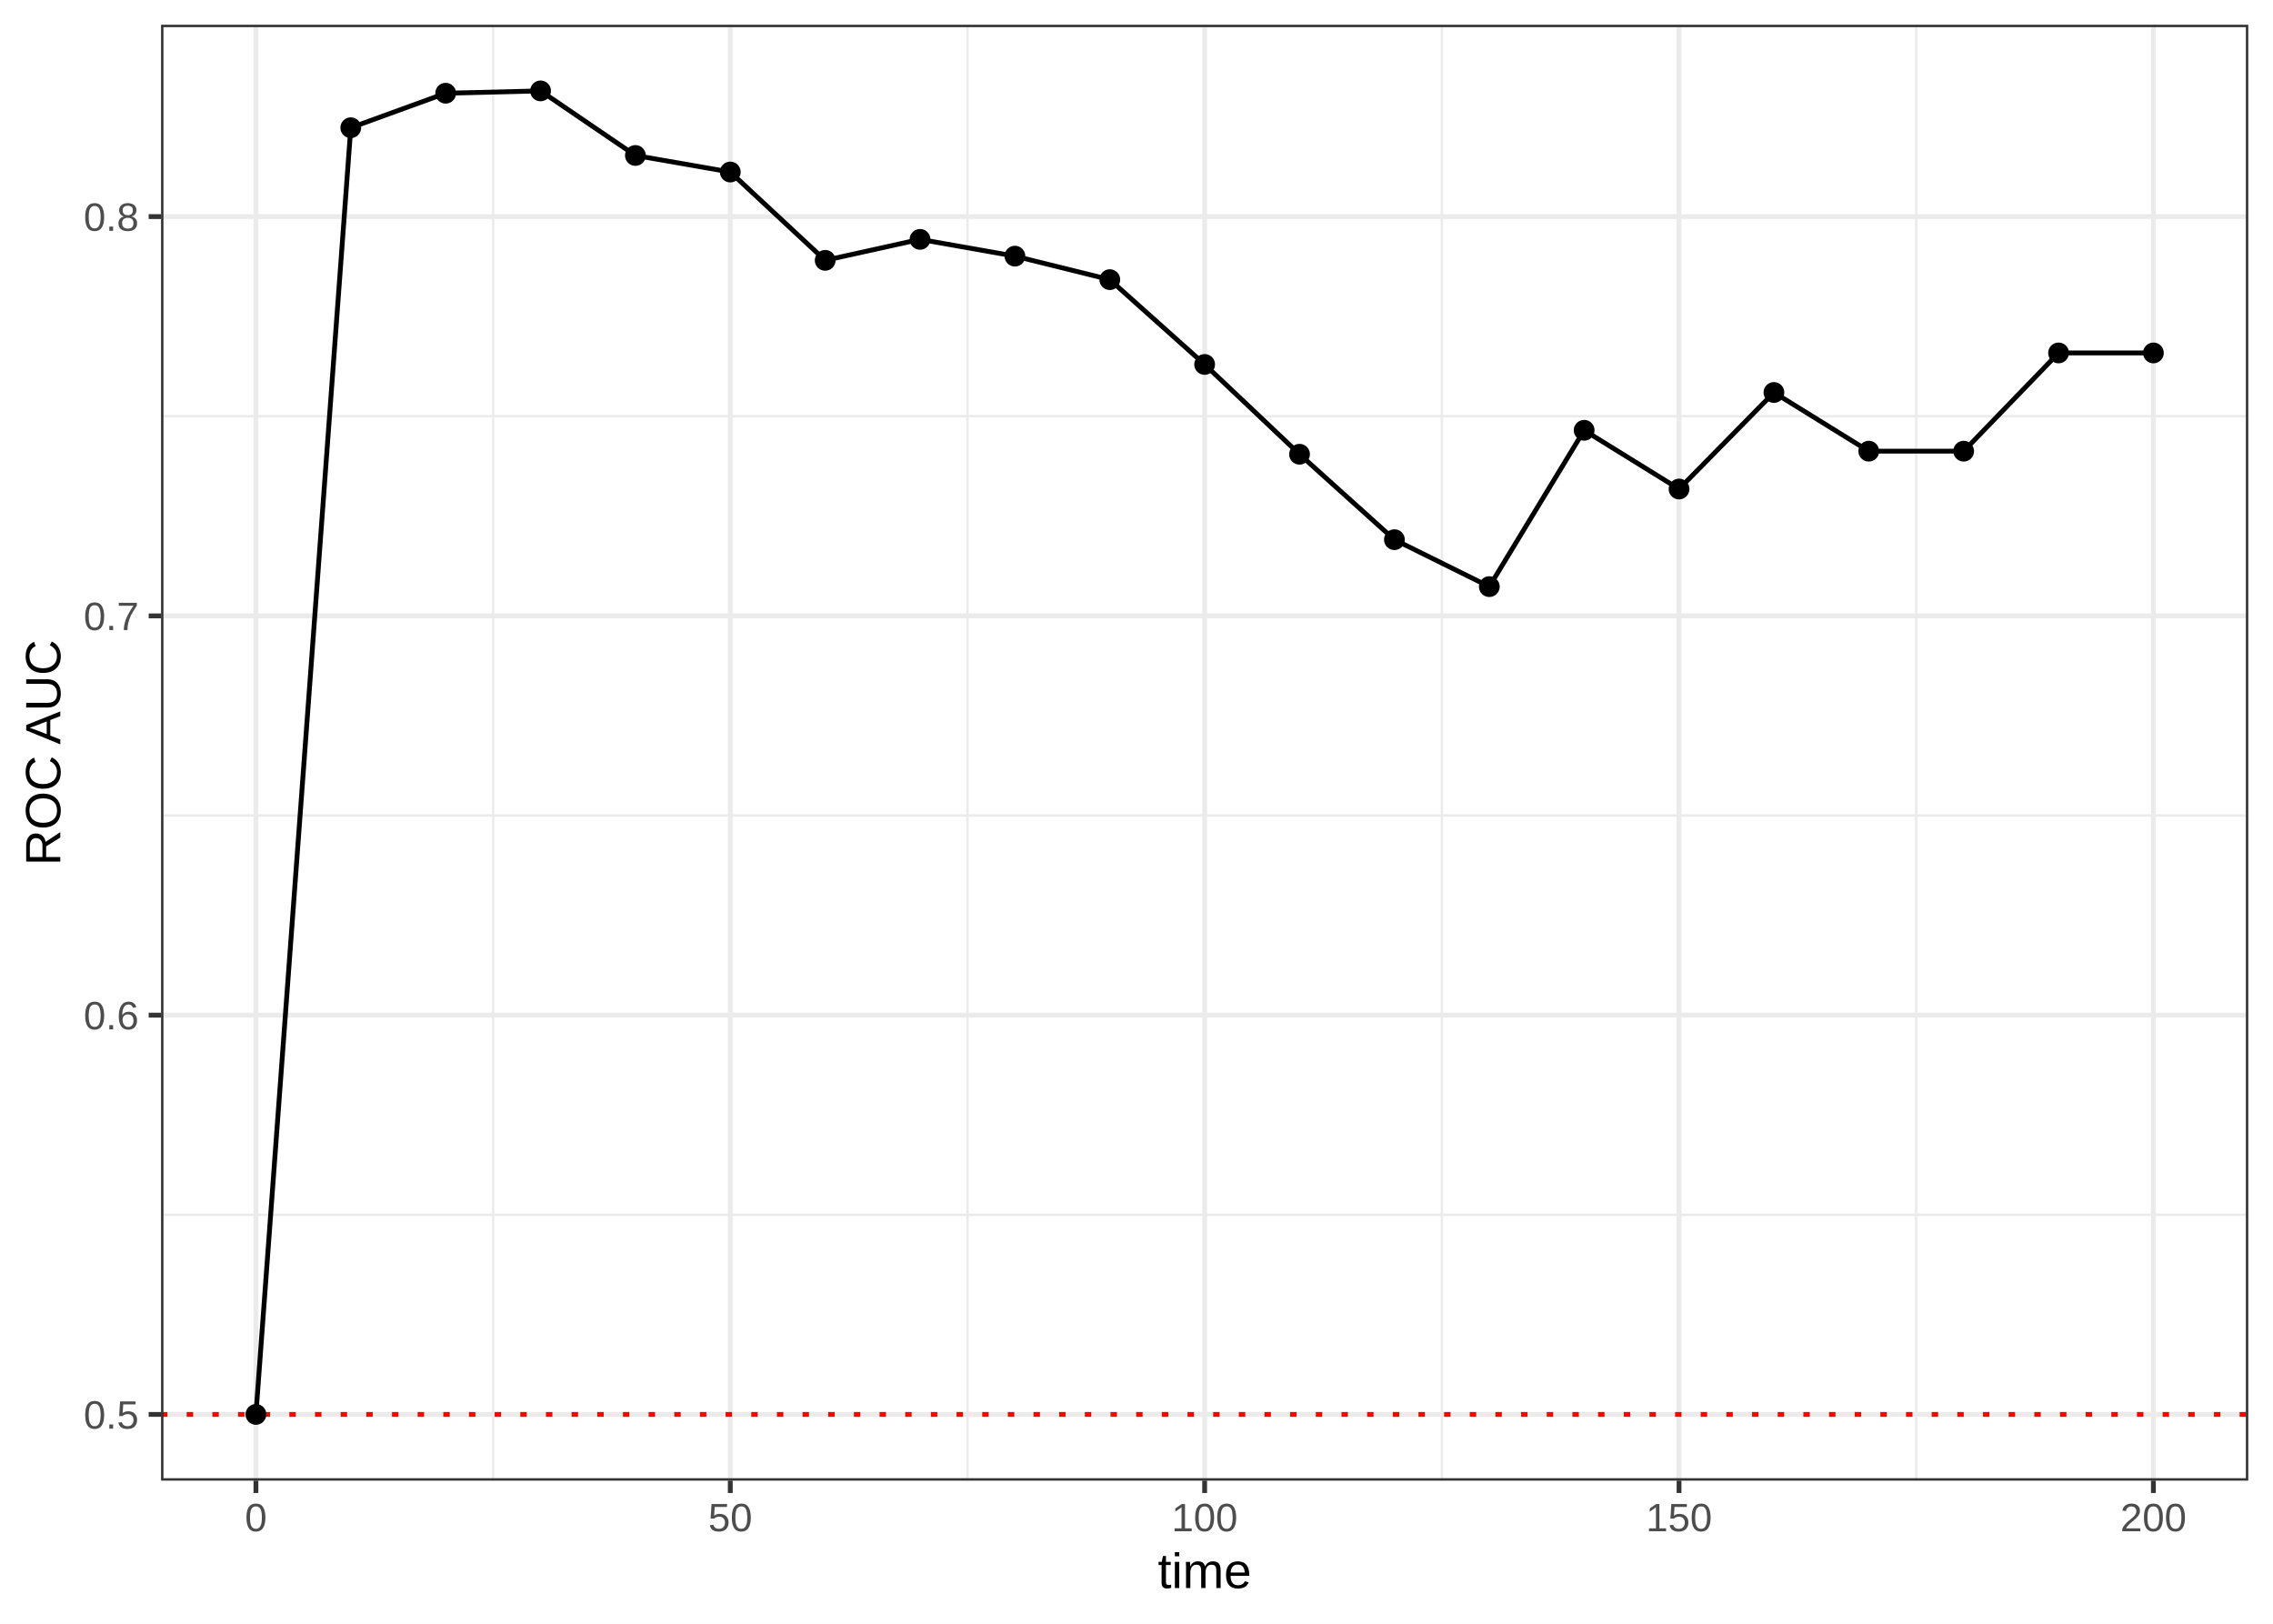
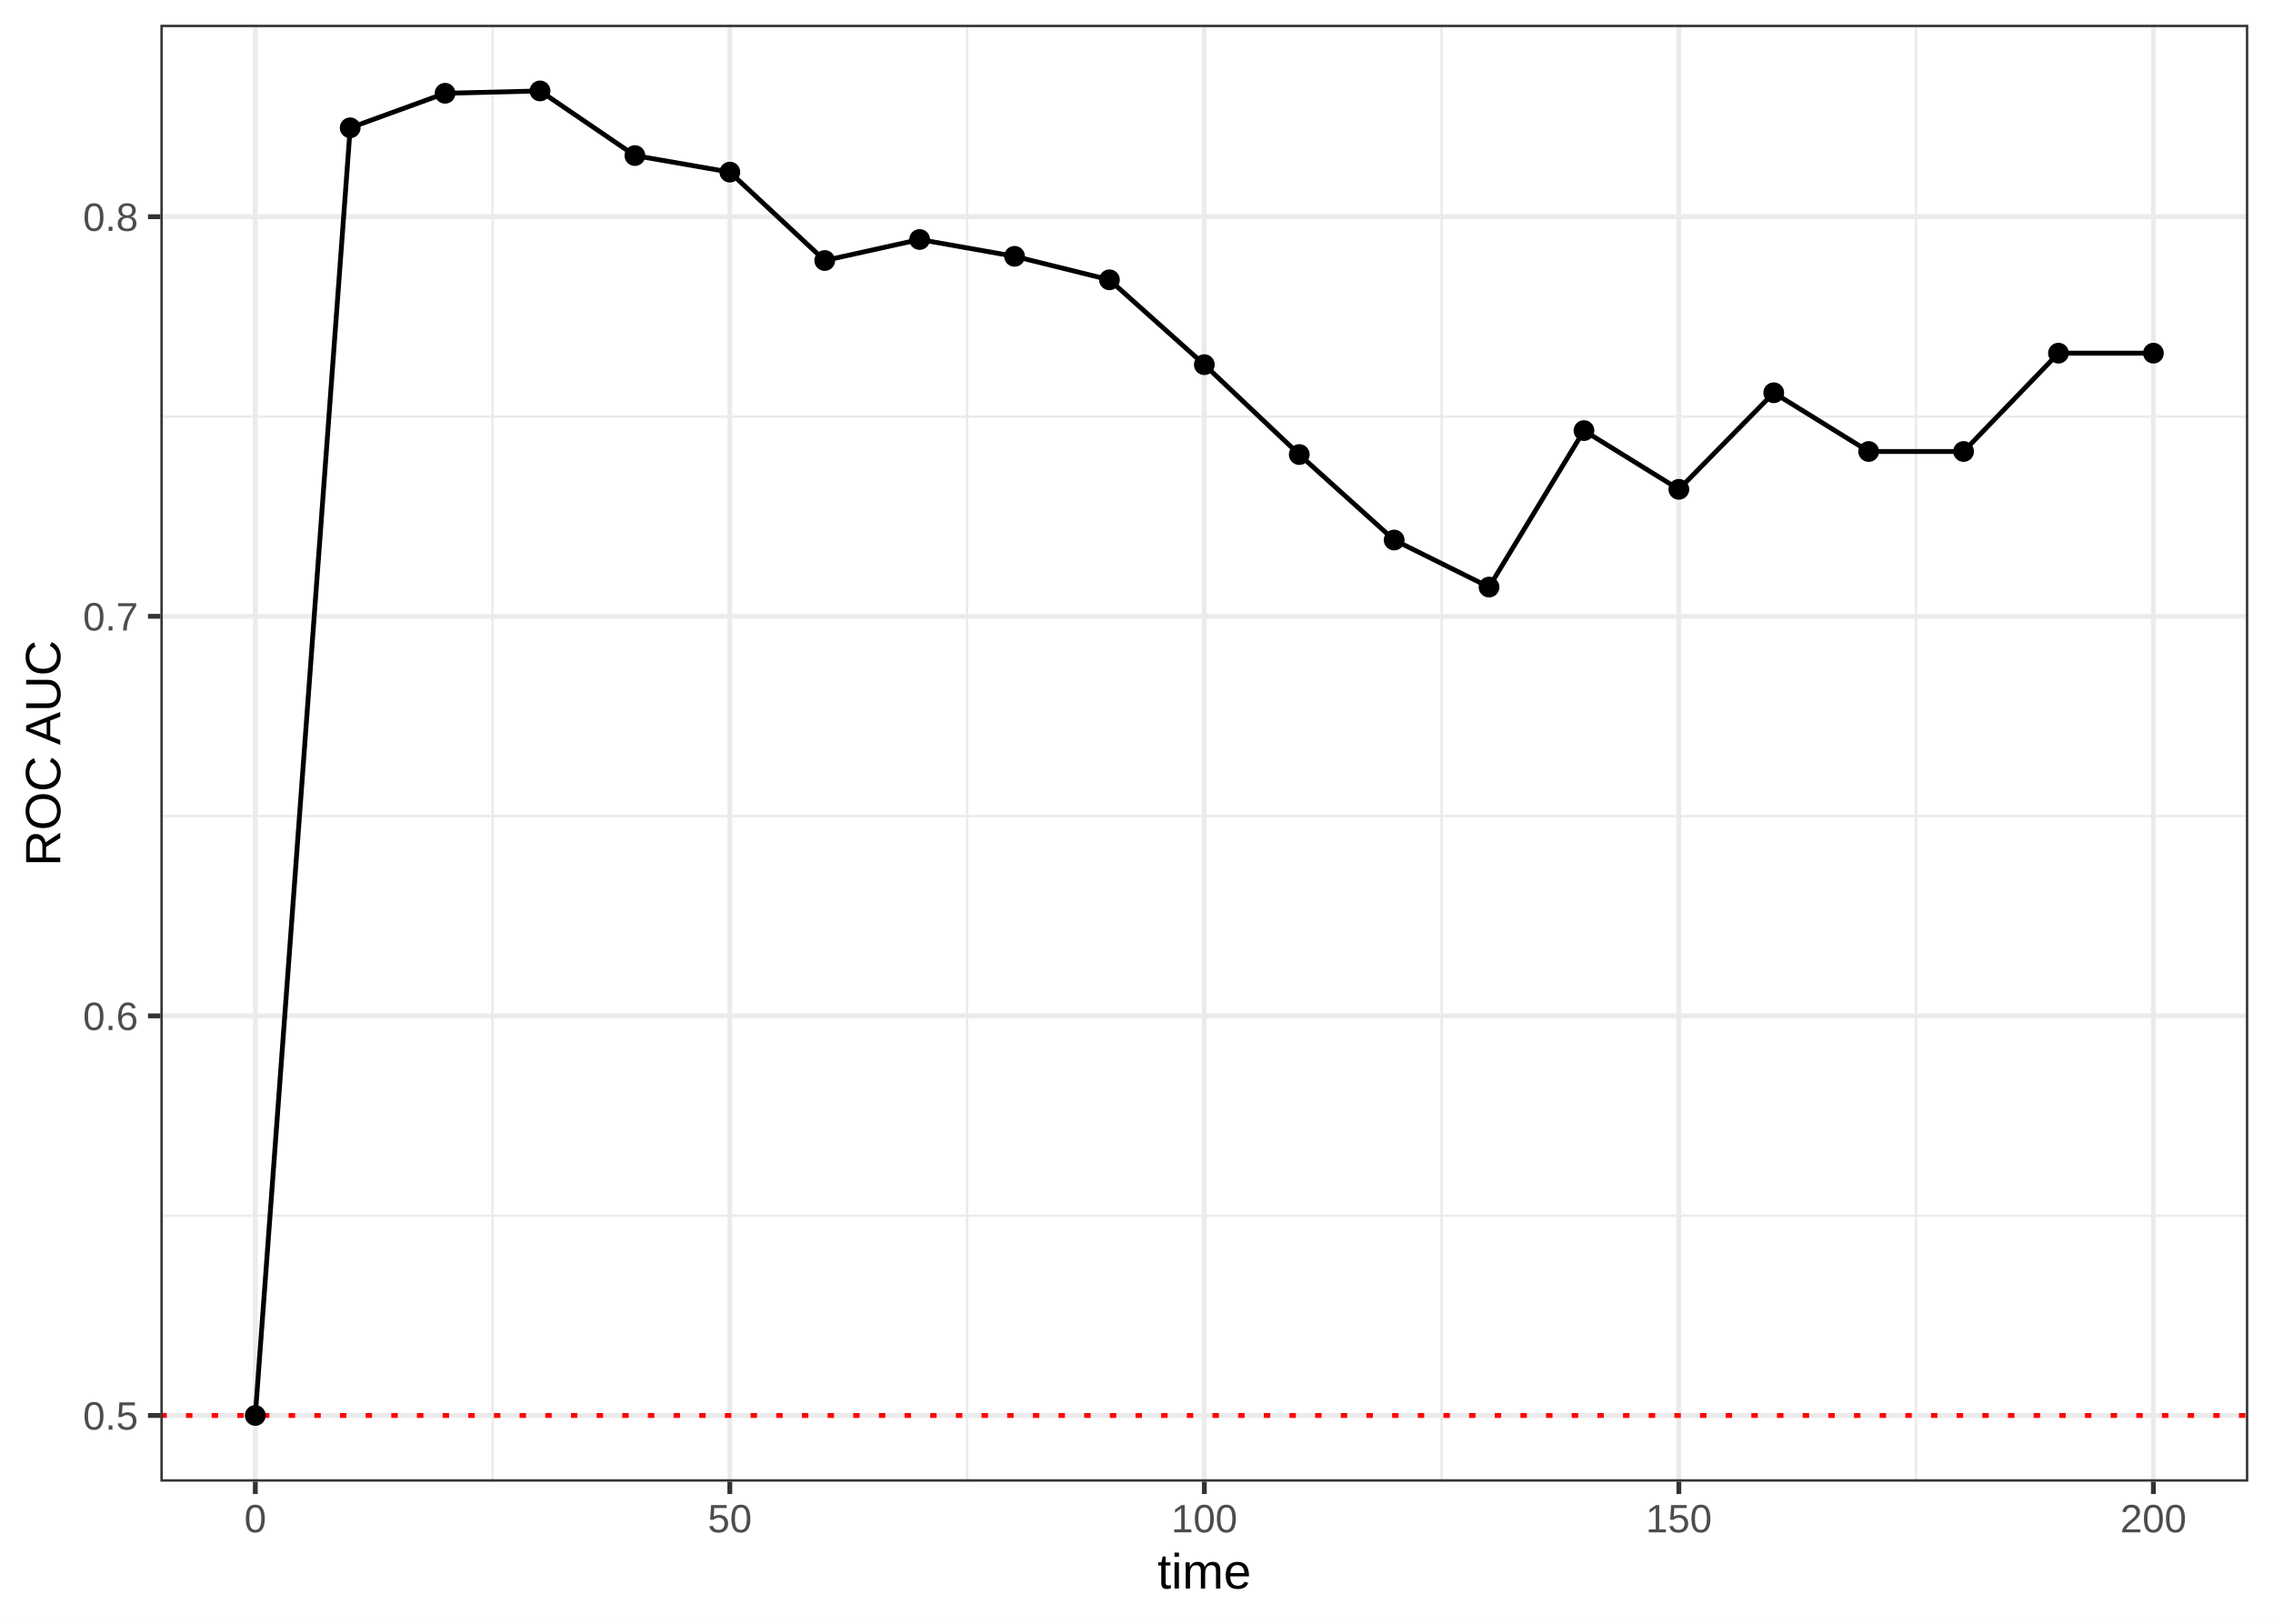
- <svg xmlns="http://www.w3.org/2000/svg" class="svglite" width="504.00pt" height="360.00pt" viewBox="0 0 504.00 360.00">
-   <defs>
-     <style type="text/css">
+ <svg xmlns="http://www.w3.org/2000/svg" width="504.00pt" height="360.00pt" viewBox="0 0 504.00 360.00">
+   <g class="svglite">
+     <defs>
+       <style type="text/css">
    .svglite line, .svglite polyline, .svglite polygon, .svglite path, .svglite rect, .svglite circle {
      fill: none;
      stroke: #000000;
      stroke-linecap: round;
      stroke-linejoin: round;
      stroke-miterlimit: 10.00;
    }
    .svglite text {
      white-space: pre;
    }
+     .svglite g.glyphgroup path {
+       fill: inherit;
+       stroke: none;
+     }
  </style>
-   </defs>
-   <rect width="100%" height="100%" style="stroke: none; fill: none;" />
-   <defs>
-     <clipPath id="cpMC4wMHw1MDQuMDB8MC4wMHwzNjAuMDA=">
-       <rect x="0.00" y="0.00" width="504.00" height="360.00" />
-     </clipPath>
-   </defs>
-   <g clip-path="url(#cpMC4wMHw1MDQuMDB8MC4wMHwzNjAuMDA=)">
-     <rect x="-0" y="0.00" width="504.00" height="360.00" style="stroke-width: 1.07; stroke: #FFFFFF; fill: #FFFFFF;" />
-   </g>
-   <defs>
-     <clipPath id="cpMzUuNzF8NDk4LjUyfDUuNDh8MzI4LjI3">
-       <rect x="35.71" y="5.48" width="462.81" height="322.79" />
-     </clipPath>
-   </defs>
-   <g clip-path="url(#cpMzUuNzF8NDk4LjUyfDUuNDh8MzI4LjI3)">
-     <rect x="35.71" y="5.48" width="462.81" height="322.79" style="stroke-width: 1.07; stroke: none; fill: #FFFFFF;" />
-     <polyline points="35.71,269.33 498.52,269.33 " style="stroke-width: 0.53; stroke: #EBEBEB; stroke-linecap: butt;" />
-     <polyline points="35.71,180.81 498.52,180.81 " style="stroke-width: 0.53; stroke: #EBEBEB; stroke-linecap: butt;" />
-     <polyline points="35.71,92.28 498.52,92.28 " style="stroke-width: 0.53; stroke: #EBEBEB; stroke-linecap: butt;" />
-     <polyline points="109.34,328.27 109.34,5.48 " style="stroke-width: 0.53; stroke: #EBEBEB; stroke-linecap: butt;" />
-     <polyline points="214.52,328.27 214.52,5.48 " style="stroke-width: 0.53; stroke: #EBEBEB; stroke-linecap: butt;" />
-     <polyline points="319.71,328.27 319.71,5.48 " style="stroke-width: 0.53; stroke: #EBEBEB; stroke-linecap: butt;" />
-     <polyline points="424.89,328.27 424.89,5.48 " style="stroke-width: 0.53; stroke: #EBEBEB; stroke-linecap: butt;" />
-     <polyline points="35.71,313.59 498.52,313.59 " style="stroke-width: 1.07; stroke: #EBEBEB; stroke-linecap: butt;" />
-     <polyline points="35.71,225.07 498.52,225.07 " style="stroke-width: 1.07; stroke: #EBEBEB; stroke-linecap: butt;" />
-     <polyline points="35.71,136.55 498.52,136.55 " style="stroke-width: 1.07; stroke: #EBEBEB; stroke-linecap: butt;" />
-     <polyline points="35.71,48.02 498.52,48.02 " style="stroke-width: 1.07; stroke: #EBEBEB; stroke-linecap: butt;" />
-     <polyline points="56.75,328.27 56.75,5.48 " style="stroke-width: 1.07; stroke: #EBEBEB; stroke-linecap: butt;" />
-     <polyline points="161.93,328.27 161.93,5.48 " style="stroke-width: 1.07; stroke: #EBEBEB; stroke-linecap: butt;" />
-     <polyline points="267.11,328.27 267.11,5.48 " style="stroke-width: 1.07; stroke: #EBEBEB; stroke-linecap: butt;" />
-     <polyline points="372.30,328.27 372.30,5.48 " style="stroke-width: 1.07; stroke: #EBEBEB; stroke-linecap: butt;" />
-     <polyline points="477.48,328.27 477.48,5.48 " style="stroke-width: 1.07; stroke: #EBEBEB; stroke-linecap: butt;" />
-     <line x1="35.71" y1="313.59" x2="498.52" y2="313.59" style="stroke-width: 1.07; stroke: #FF0000; stroke-dasharray: 1.42,4.27; stroke-linecap: butt;" />
-     <polyline points="56.75,313.59 77.78,28.32 98.82,20.67 119.86,20.15 140.89,34.47 161.93,38.14 182.97,57.72 204.00,53.07 225.04,56.79 246.08,62.00 267.11,80.80 288.15,100.71 309.19,119.65 330.23,130.06 351.26,95.40 372.30,108.42 393.34,87.02 414.37,100.03 435.41,100.03 456.45,78.25 477.48,78.25 " style="stroke-width: 1.07; stroke-linecap: butt;" />
-     <circle cx="56.75" cy="313.59" r="1.95" style="stroke-width: 0.71; fill: #000000;" />
-     <circle cx="77.78" cy="28.32" r="1.95" style="stroke-width: 0.71; fill: #000000;" />
-     <circle cx="98.82" cy="20.67" r="1.95" style="stroke-width: 0.71; fill: #000000;" />
-     <circle cx="119.86" cy="20.15" r="1.95" style="stroke-width: 0.71; fill: #000000;" />
-     <circle cx="140.89" cy="34.47" r="1.95" style="stroke-width: 0.71; fill: #000000;" />
-     <circle cx="161.93" cy="38.14" r="1.95" style="stroke-width: 0.71; fill: #000000;" />
-     <circle cx="182.97" cy="57.72" r="1.95" style="stroke-width: 0.71; fill: #000000;" />
-     <circle cx="204.00" cy="53.07" r="1.95" style="stroke-width: 0.71; fill: #000000;" />
-     <circle cx="225.04" cy="56.79" r="1.95" style="stroke-width: 0.71; fill: #000000;" />
-     <circle cx="246.08" cy="62.00" r="1.95" style="stroke-width: 0.71; fill: #000000;" />
-     <circle cx="267.11" cy="80.80" r="1.95" style="stroke-width: 0.71; fill: #000000;" />
-     <circle cx="288.15" cy="100.71" r="1.95" style="stroke-width: 0.71; fill: #000000;" />
-     <circle cx="309.19" cy="119.65" r="1.95" style="stroke-width: 0.71; fill: #000000;" />
-     <circle cx="330.23" cy="130.06" r="1.95" style="stroke-width: 0.71; fill: #000000;" />
-     <circle cx="351.26" cy="95.40" r="1.95" style="stroke-width: 0.71; fill: #000000;" />
-     <circle cx="372.30" cy="108.42" r="1.95" style="stroke-width: 0.71; fill: #000000;" />
-     <circle cx="393.34" cy="87.02" r="1.95" style="stroke-width: 0.71; fill: #000000;" />
-     <circle cx="414.37" cy="100.03" r="1.95" style="stroke-width: 0.71; fill: #000000;" />
-     <circle cx="435.41" cy="100.03" r="1.95" style="stroke-width: 0.71; fill: #000000;" />
-     <circle cx="456.45" cy="78.25" r="1.95" style="stroke-width: 0.71; fill: #000000;" />
-     <circle cx="477.48" cy="78.25" r="1.95" style="stroke-width: 0.71; fill: #000000;" />
-     <rect x="35.71" y="5.48" width="462.81" height="322.79" style="stroke-width: 1.07; stroke: #333333;" />
-   </g>
-   <g clip-path="url(#cpMC4wMHw1MDQuMDB8MC4wMHwzNjAuMDA=)">
-     <text x="30.78" y="316.75" text-anchor="end" style="font-size: 8.80px;fill: #4D4D4D; font-family: &quot;Arial&quot;;" textLength="12.23px" lengthAdjust="spacingAndGlyphs">0.5</text>
-     <text x="30.78" y="228.22" text-anchor="end" style="font-size: 8.80px;fill: #4D4D4D; font-family: &quot;Arial&quot;;" textLength="12.23px" lengthAdjust="spacingAndGlyphs">0.6</text>
-     <text x="30.78" y="139.70" text-anchor="end" style="font-size: 8.80px;fill: #4D4D4D; font-family: &quot;Arial&quot;;" textLength="12.23px" lengthAdjust="spacingAndGlyphs">0.7</text>
-     <text x="30.78" y="51.18" text-anchor="end" style="font-size: 8.80px;fill: #4D4D4D; font-family: &quot;Arial&quot;;" textLength="12.23px" lengthAdjust="spacingAndGlyphs">0.8</text>
-     <polyline points="32.97,313.59 35.71,313.59 " style="stroke-width: 1.07; stroke: #333333; stroke-linecap: butt;" />
-     <polyline points="32.97,225.07 35.71,225.07 " style="stroke-width: 1.07; stroke: #333333; stroke-linecap: butt;" />
-     <polyline points="32.97,136.55 35.71,136.55 " style="stroke-width: 1.07; stroke: #333333; stroke-linecap: butt;" />
-     <polyline points="32.97,48.02 35.71,48.02 " style="stroke-width: 1.07; stroke: #333333; stroke-linecap: butt;" />
-     <polyline points="56.75,331.01 56.75,328.27 " style="stroke-width: 1.07; stroke: #333333; stroke-linecap: butt;" />
-     <polyline points="161.93,331.01 161.93,328.27 " style="stroke-width: 1.07; stroke: #333333; stroke-linecap: butt;" />
-     <polyline points="267.11,331.01 267.11,328.27 " style="stroke-width: 1.07; stroke: #333333; stroke-linecap: butt;" />
-     <polyline points="372.30,331.01 372.30,328.27 " style="stroke-width: 1.07; stroke: #333333; stroke-linecap: butt;" />
-     <polyline points="477.48,331.01 477.48,328.27 " style="stroke-width: 1.07; stroke: #333333; stroke-linecap: butt;" />
-     <text x="56.75" y="339.50" text-anchor="middle" style="font-size: 8.80px;fill: #4D4D4D; font-family: &quot;Arial&quot;;" textLength="4.90px" lengthAdjust="spacingAndGlyphs">0</text>
-     <text x="161.93" y="339.50" text-anchor="middle" style="font-size: 8.80px;fill: #4D4D4D; font-family: &quot;Arial&quot;;" textLength="9.79px" lengthAdjust="spacingAndGlyphs">50</text>
-     <text x="267.11" y="339.50" text-anchor="middle" style="font-size: 8.80px;fill: #4D4D4D; font-family: &quot;Arial&quot;;" textLength="14.69px" lengthAdjust="spacingAndGlyphs">100</text>
-     <text x="372.30" y="339.50" text-anchor="middle" style="font-size: 8.80px;fill: #4D4D4D; font-family: &quot;Arial&quot;;" textLength="14.69px" lengthAdjust="spacingAndGlyphs">150</text>
-     <text x="477.48" y="339.50" text-anchor="middle" style="font-size: 8.80px;fill: #4D4D4D; font-family: &quot;Arial&quot;;" textLength="14.69px" lengthAdjust="spacingAndGlyphs">200</text>
-     <text x="267.11" y="352.09" text-anchor="middle" style="font-size: 11.00px; font-family: &quot;Arial&quot;;" textLength="20.78px" lengthAdjust="spacingAndGlyphs">time</text>
-     <text transform="translate(13.37,166.87) rotate(-90)" text-anchor="middle" style="font-size: 11.00px; font-family: &quot;Arial&quot;;" textLength="50.71px" lengthAdjust="spacingAndGlyphs">ROC AUC</text>
+     </defs>
+     <rect width="100%" height="100%" style="stroke: none; fill: none;" />
+     <defs>
+       <clipPath id="cpMC4wMHw1MDQuMDB8MC4wMHwzNjAuMDA=">
+         <rect x="0.00" y="0.00" width="504.00" height="360.00" />
+       </clipPath>
+     </defs>
+     <g clip-path="url(#cpMC4wMHw1MDQuMDB8MC4wMHwzNjAuMDA=)">
+       <rect x="0.00" y="0.00" width="504.00" height="360.00" style="stroke-width: 1.07; stroke: #FFFFFF; fill: #FFFFFF;" />
+     </g>
+     <defs>
+       <clipPath id="cpMzUuNTZ8NDk4LjUyfDUuNDh8MzI4LjUw">
+         <rect x="35.56" y="5.48" width="462.96" height="323.02" />
+       </clipPath>
+     </defs>
+     <g clip-path="url(#cpMzUuNTZ8NDk4LjUyfDUuNDh8MzI4LjUw)">
+       <rect x="35.56" y="5.48" width="462.96" height="323.02" style="stroke-width: 1.07; stroke: none; fill: #FFFFFF;" />
+       <polyline points="35.56,269.53 498.52,269.53 " style="stroke-width: 0.53; stroke: #EBEBEB; stroke-linecap: butt;" />
+       <polyline points="35.56,180.94 498.52,180.94 " style="stroke-width: 0.53; stroke: #EBEBEB; stroke-linecap: butt;" />
+       <polyline points="35.56,92.35 498.52,92.35 " style="stroke-width: 0.53; stroke: #EBEBEB; stroke-linecap: butt;" />
+       <polyline points="109.22,328.50 109.22,5.48 " style="stroke-width: 0.53; stroke: #EBEBEB; stroke-linecap: butt;" />
+       <polyline points="214.43,328.50 214.43,5.48 " style="stroke-width: 0.53; stroke: #EBEBEB; stroke-linecap: butt;" />
+       <polyline points="319.65,328.50 319.65,5.48 " style="stroke-width: 0.53; stroke: #EBEBEB; stroke-linecap: butt;" />
+       <polyline points="424.87,328.50 424.87,5.48 " style="stroke-width: 0.53; stroke: #EBEBEB; stroke-linecap: butt;" />
+       <polyline points="35.56,313.82 498.52,313.82 " style="stroke-width: 1.07; stroke: #EBEBEB; stroke-linecap: butt;" />
+       <polyline points="35.56,225.23 498.52,225.23 " style="stroke-width: 1.07; stroke: #EBEBEB; stroke-linecap: butt;" />
+       <polyline points="35.56,136.64 498.52,136.64 " style="stroke-width: 1.07; stroke: #EBEBEB; stroke-linecap: butt;" />
+       <polyline points="35.56,48.05 498.52,48.05 " style="stroke-width: 1.07; stroke: #EBEBEB; stroke-linecap: butt;" />
+       <polyline points="56.61,328.50 56.61,5.48 " style="stroke-width: 1.07; stroke: #EBEBEB; stroke-linecap: butt;" />
+       <polyline points="161.83,328.50 161.83,5.48 " style="stroke-width: 1.07; stroke: #EBEBEB; stroke-linecap: butt;" />
+       <polyline points="267.04,328.50 267.04,5.48 " style="stroke-width: 1.07; stroke: #EBEBEB; stroke-linecap: butt;" />
+       <polyline points="372.26,328.50 372.26,5.48 " style="stroke-width: 1.07; stroke: #EBEBEB; stroke-linecap: butt;" />
+       <polyline points="477.48,328.50 477.48,5.48 " style="stroke-width: 1.07; stroke: #EBEBEB; stroke-linecap: butt;" />
+       <line x1="35.56" y1="313.82" x2="498.52" y2="313.82" style="stroke-width: 1.07; stroke: #FF0000; stroke-dasharray: 1.42,4.27; stroke-linecap: butt;" />
+       <polyline points="56.61,313.82 77.65,28.34 98.69,20.68 119.74,20.16 140.78,34.49 161.83,38.16 182.87,57.76 203.91,53.10 224.96,56.83 246.00,62.04 267.04,80.85 288.09,100.78 309.13,119.73 330.17,130.16 351.22,95.47 372.26,108.49 393.30,87.08 414.35,100.10 435.39,100.10 456.43,78.30 477.48,78.30 " style="stroke-width: 1.07; stroke-linecap: butt;" />
+       <circle cx="56.61" cy="313.82" r="1.95" style="stroke-width: 0.71; fill: #000000;" />
+       <circle cx="77.65" cy="28.34" r="1.95" style="stroke-width: 0.71; fill: #000000;" />
+       <circle cx="98.69" cy="20.68" r="1.95" style="stroke-width: 0.71; fill: #000000;" />
+       <circle cx="119.74" cy="20.16" r="1.95" style="stroke-width: 0.71; fill: #000000;" />
+       <circle cx="140.78" cy="34.49" r="1.95" style="stroke-width: 0.71; fill: #000000;" />
+       <circle cx="161.83" cy="38.16" r="1.95" style="stroke-width: 0.71; fill: #000000;" />
+       <circle cx="182.87" cy="57.76" r="1.95" style="stroke-width: 0.71; fill: #000000;" />
+       <circle cx="203.91" cy="53.10" r="1.95" style="stroke-width: 0.71; fill: #000000;" />
+       <circle cx="224.96" cy="56.83" r="1.95" style="stroke-width: 0.71; fill: #000000;" />
+       <circle cx="246.00" cy="62.04" r="1.95" style="stroke-width: 0.71; fill: #000000;" />
+       <circle cx="267.04" cy="80.85" r="1.95" style="stroke-width: 0.71; fill: #000000;" />
+       <circle cx="288.09" cy="100.78" r="1.95" style="stroke-width: 0.71; fill: #000000;" />
+       <circle cx="309.13" cy="119.73" r="1.95" style="stroke-width: 0.71; fill: #000000;" />
+       <circle cx="330.17" cy="130.16" r="1.95" style="stroke-width: 0.71; fill: #000000;" />
+       <circle cx="351.22" cy="95.47" r="1.95" style="stroke-width: 0.71; fill: #000000;" />
+       <circle cx="372.26" cy="108.49" r="1.95" style="stroke-width: 0.71; fill: #000000;" />
+       <circle cx="393.30" cy="87.08" r="1.95" style="stroke-width: 0.71; fill: #000000;" />
+       <circle cx="414.35" cy="100.10" r="1.95" style="stroke-width: 0.71; fill: #000000;" />
+       <circle cx="435.39" cy="100.10" r="1.95" style="stroke-width: 0.71; fill: #000000;" />
+       <circle cx="456.43" cy="78.30" r="1.95" style="stroke-width: 0.71; fill: #000000;" />
+       <circle cx="477.48" cy="78.30" r="1.95" style="stroke-width: 0.71; fill: #000000;" />
+       <rect x="35.56" y="5.48" width="462.96" height="323.02" style="stroke-width: 1.07; stroke: #333333;" />
+     </g>
+     <g clip-path="url(#cpMC4wMHw1MDQuMDB8MC4wMHwzNjAuMDA=)">
+       <text x="30.63" y="316.97" text-anchor="end" style="font-size: 8.80px;fill: #4D4D4D; font-family: &quot;Arial&quot;;" textLength="12.22px" lengthAdjust="spacingAndGlyphs">0.5</text>
+       <text x="30.63" y="228.38" text-anchor="end" style="font-size: 8.80px;fill: #4D4D4D; font-family: &quot;Arial&quot;;" textLength="12.22px" lengthAdjust="spacingAndGlyphs">0.6</text>
+       <text x="30.63" y="139.79" text-anchor="end" style="font-size: 8.80px;fill: #4D4D4D; font-family: &quot;Arial&quot;;" textLength="12.22px" lengthAdjust="spacingAndGlyphs">0.7</text>
+       <text x="30.63" y="51.20" text-anchor="end" style="font-size: 8.80px;fill: #4D4D4D; font-family: &quot;Arial&quot;;" textLength="12.22px" lengthAdjust="spacingAndGlyphs">0.8</text>
+       <polyline points="32.82,313.82 35.56,313.82 " style="stroke-width: 1.07; stroke: #333333; stroke-linecap: butt;" />
+       <polyline points="32.82,225.23 35.56,225.23 " style="stroke-width: 1.07; stroke: #333333; stroke-linecap: butt;" />
+       <polyline points="32.82,136.64 35.56,136.64 " style="stroke-width: 1.07; stroke: #333333; stroke-linecap: butt;" />
+       <polyline points="32.82,48.05 35.56,48.05 " style="stroke-width: 1.07; stroke: #333333; stroke-linecap: butt;" />
+       <polyline points="56.61,331.24 56.61,328.50 " style="stroke-width: 1.07; stroke: #333333; stroke-linecap: butt;" />
+       <polyline points="161.83,331.24 161.83,328.50 " style="stroke-width: 1.07; stroke: #333333; stroke-linecap: butt;" />
+       <polyline points="267.04,331.24 267.04,328.50 " style="stroke-width: 1.07; stroke: #333333; stroke-linecap: butt;" />
+       <polyline points="372.26,331.24 372.26,328.50 " style="stroke-width: 1.07; stroke: #333333; stroke-linecap: butt;" />
+       <polyline points="477.48,331.24 477.48,328.50 " style="stroke-width: 1.07; stroke: #333333; stroke-linecap: butt;" />
+       <text x="56.61" y="339.74" text-anchor="middle" style="font-size: 8.80px;fill: #4D4D4D; font-family: &quot;Arial&quot;;" textLength="4.89px" lengthAdjust="spacingAndGlyphs">0</text>
+       <text x="161.83" y="339.74" text-anchor="middle" style="font-size: 8.80px;fill: #4D4D4D; font-family: &quot;Arial&quot;;" textLength="9.78px" lengthAdjust="spacingAndGlyphs">50</text>
+       <text x="267.04" y="339.74" text-anchor="middle" style="font-size: 8.80px;fill: #4D4D4D; font-family: &quot;Arial&quot;;" textLength="14.67px" lengthAdjust="spacingAndGlyphs">100</text>
+       <text x="372.26" y="339.74" text-anchor="middle" style="font-size: 8.80px;fill: #4D4D4D; font-family: &quot;Arial&quot;;" textLength="14.67px" lengthAdjust="spacingAndGlyphs">150</text>
+       <text x="477.48" y="339.74" text-anchor="middle" style="font-size: 8.80px;fill: #4D4D4D; font-family: &quot;Arial&quot;;" textLength="14.67px" lengthAdjust="spacingAndGlyphs">200</text>
+       <text x="267.04" y="352.20" text-anchor="middle" style="font-size: 11.00px; font-family: &quot;Arial&quot;;" textLength="20.78px" lengthAdjust="spacingAndGlyphs">time</text>
+       <text transform="translate(13.36,166.99) rotate(-90)" text-anchor="middle" style="font-size: 11.00px; font-family: &quot;Arial&quot;;" textLength="50.11px" lengthAdjust="spacingAndGlyphs">ROC AUC</text>
+     </g>
  </g>
</svg>
